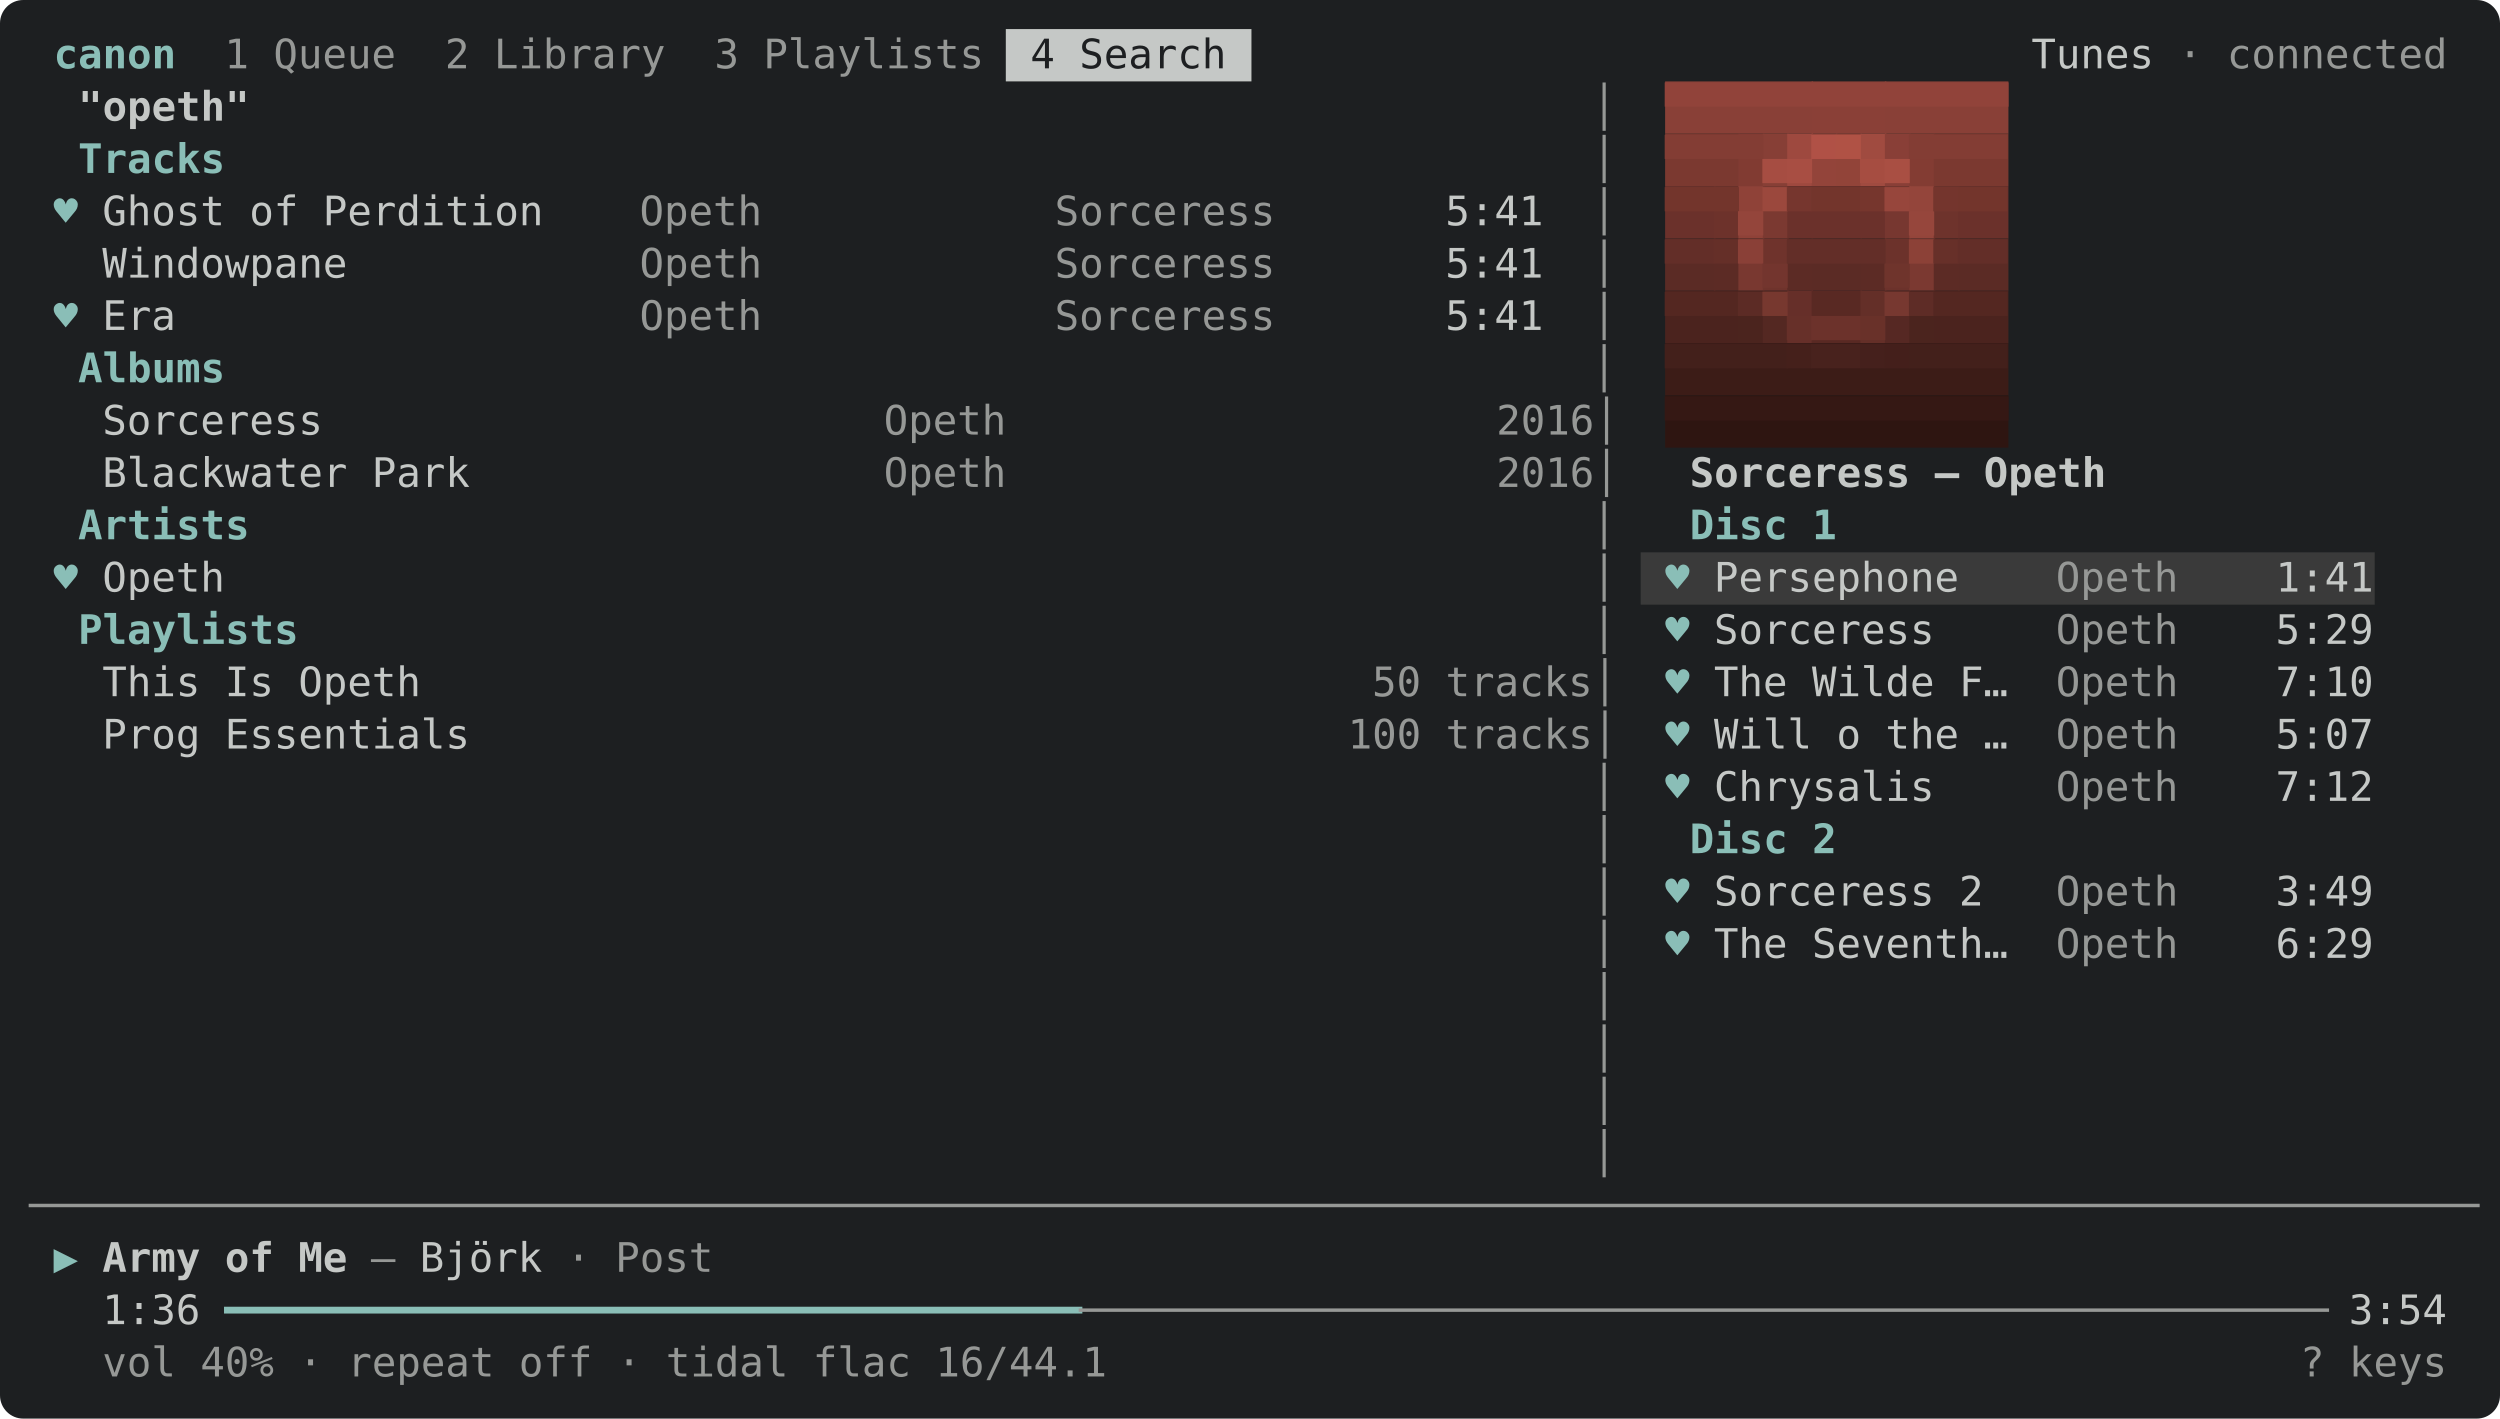
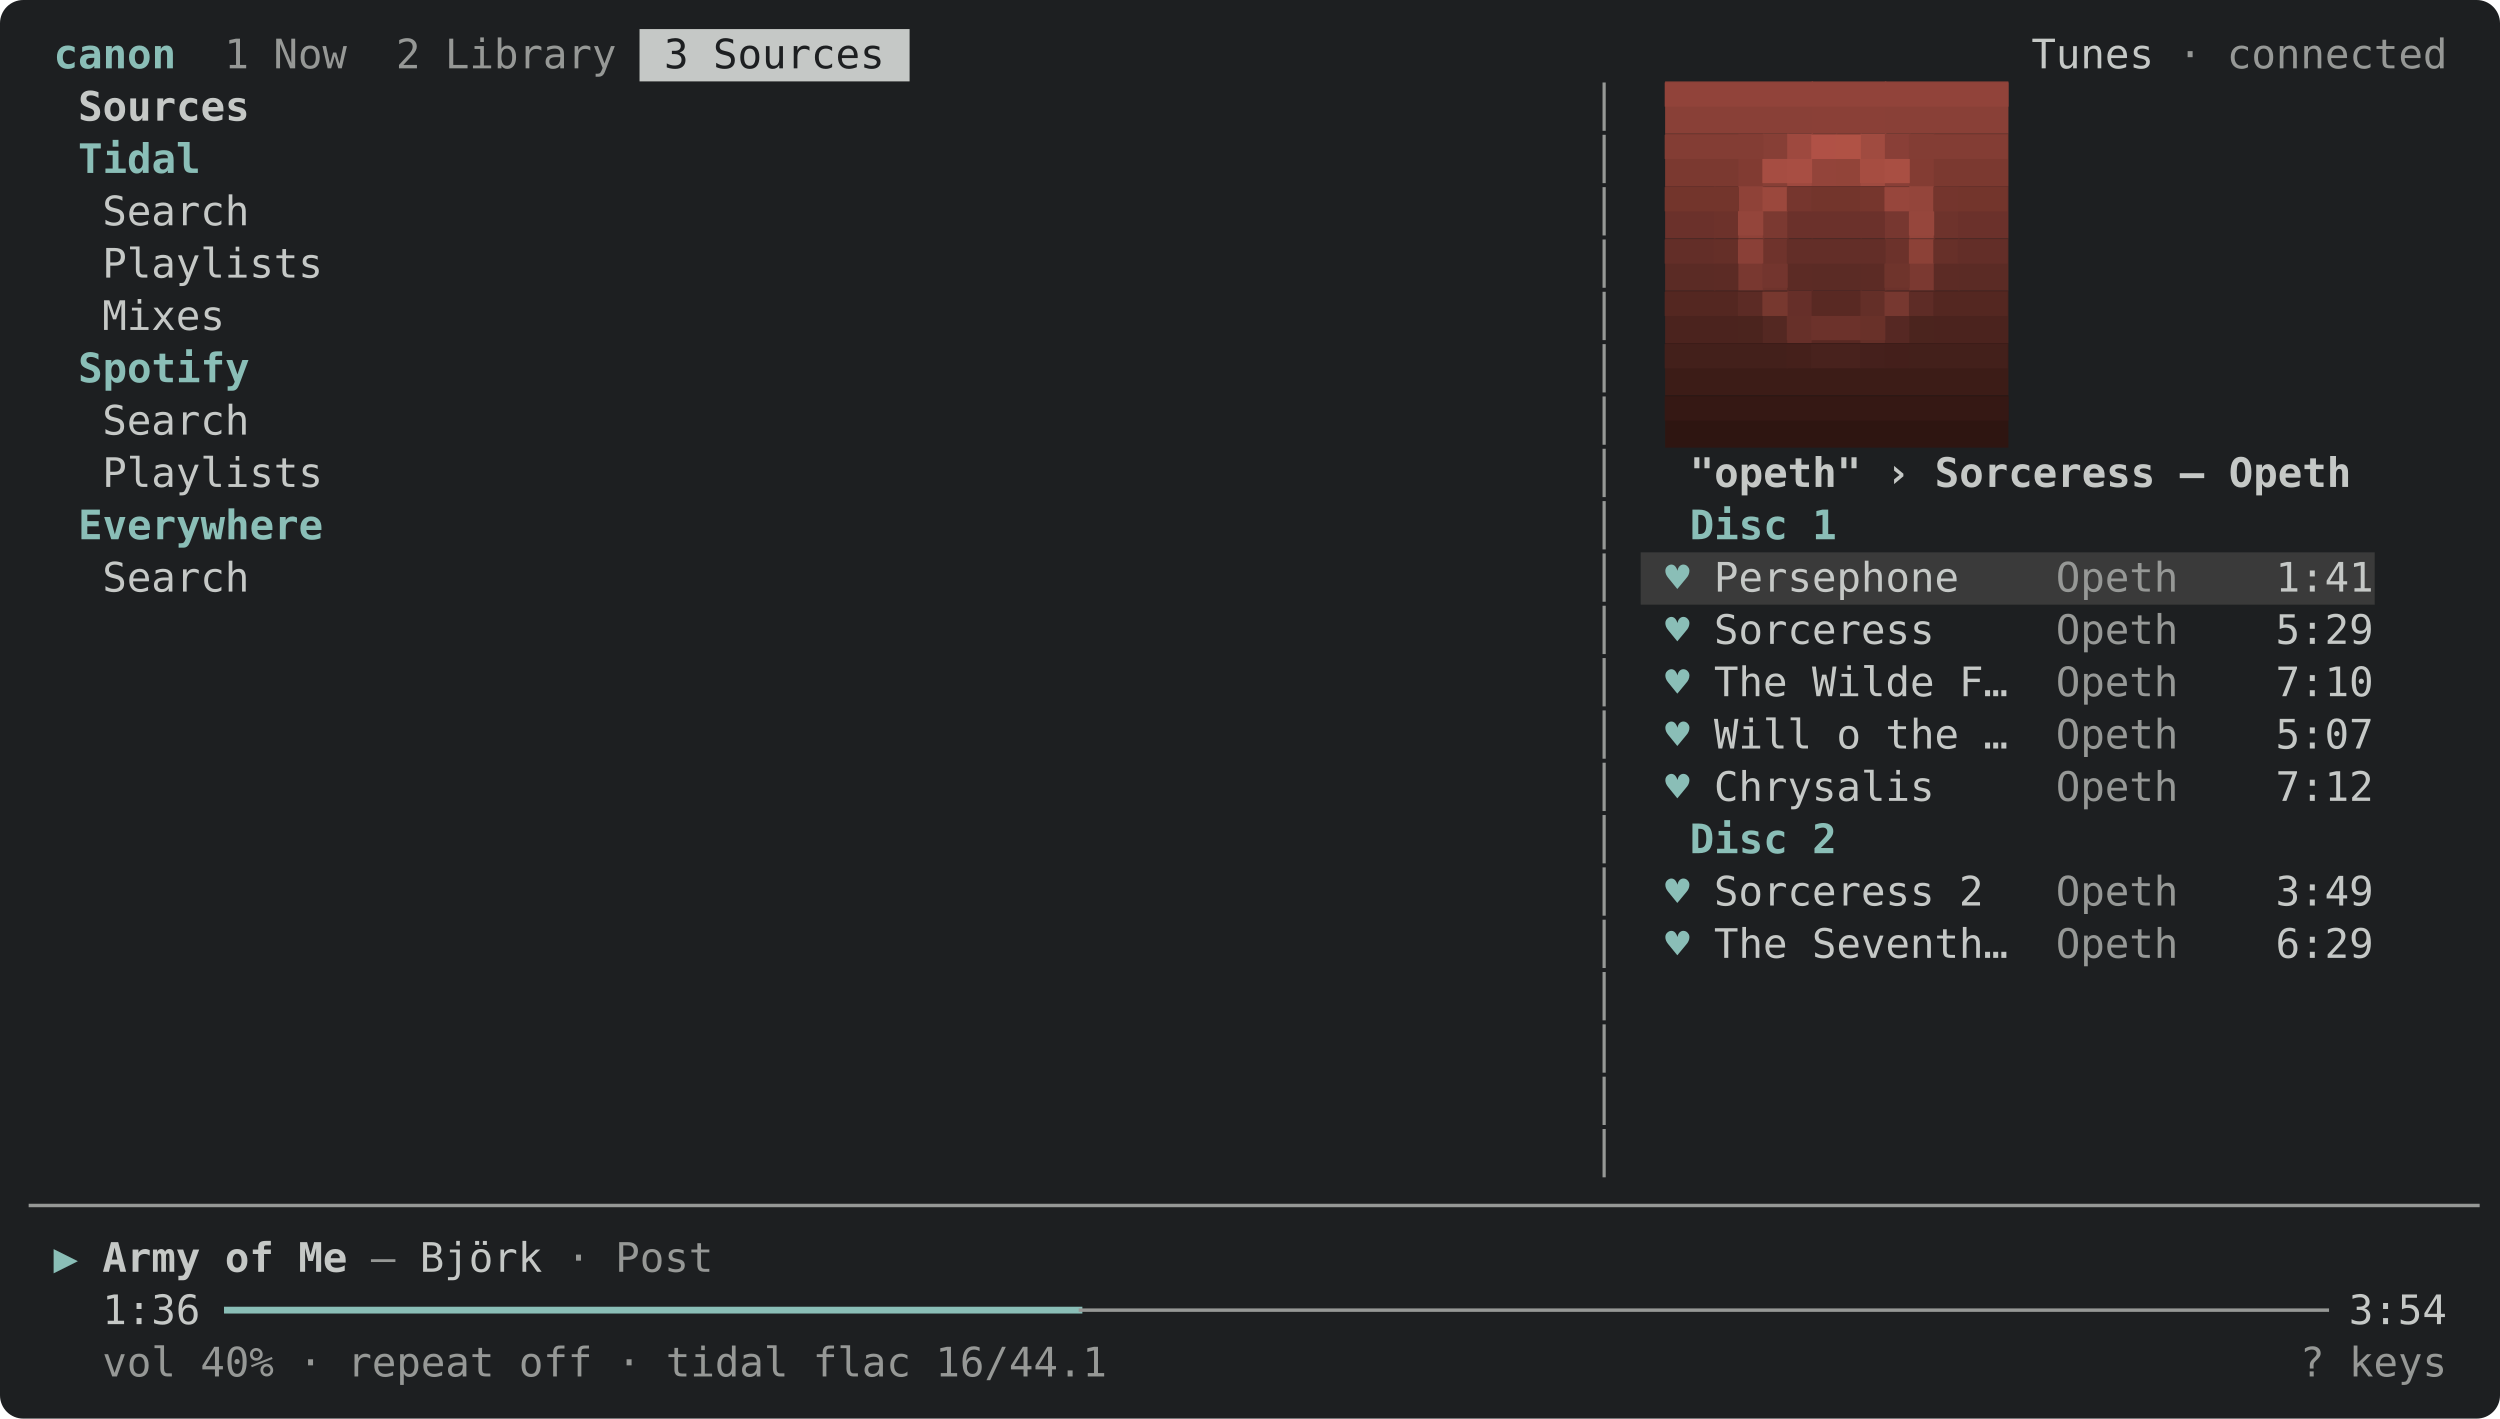
<svg xmlns="http://www.w3.org/2000/svg" width="860" height="488" viewBox="0 0 860 488" font-family="ui-monospace,'SF Mono','DejaVu Sans Mono',Menlo,Consolas,monospace" font-size="14">
  <style>
text{white-space:pre}
.b0{fill:#c5c8c6}
.b1{fill:#894037}
.b2{fill:#8a4037}
.b3{fill:#7b3930}
.b4{fill:#813b32}
.b5{fill:#873f36}
.b6{fill:#9e493f}
.b7{fill:#93443a}
.b8{fill:#924439}
.b9{fill:#a04b40}
.b10{fill:#893f37}
.b11{fill:#833c33}
.b12{fill:#6b312b}
.b13{fill:#6d322b}
.b14{fill:#8f4238}
.b15{fill:#7b3931}
.b16{fill:#773730}
.b17{fill:#94453b}
.b18{fill:#6e332c}
.b19{fill:#5b2b25}
.b20{fill:#5c2b25}
.b21{fill:#793830}
.b22{fill:#6f332c}
.b23{fill:#6c322b}
.b24{fill:#4b231e}
.b25{fill:#4b241e}
.b26{fill:#542822}
.b27{fill:#662f29}
.b28{fill:#592923}
.b29{fill:#642f28}
.b30{fill:#562823}
.b31{fill:#3c1c17}
.b32{fill:#2e1511}
.b33{fill:#3a3a3a}
.s0{fill:#8abeb7;font-weight:bold}
.s1{fill:#969896}
.s2{fill:#1d1f21}
.s3{font-weight:bold}
.s4{fill:#91433a}
.s5{fill:#833d34}
.s6{fill:#a64d42}
.s7{fill:#a84e43}
.s8{fill:#b05146}
.s9{fill:#b05245}
.s10{fill:#a64d41}
.s11{fill:#a94f43}
- .s12{fill:#8abeb7}
- .s13{fill:#73352c}
- .s14{fill:#94453b}
- .s15{fill:#9b483d}
- .s16{fill:#76362e}
- .s17{fill:#76362d}
- .s18{fill:#97463c}
- .s19{fill:#96463c}
- .s20{fill:#74352d}
- .s21{fill:#632e28}
- .s22{fill:#652f28}
- .s23{fill:#8a4037}
- .s24{fill:#73352e}
- .s25{fill:#6f342c}
- .s26{fill:#8c4137}
- .s27{fill:#673029}
- .s28{fill:#542721}
- .s29{fill:#5c2b25}
- .s30{fill:#77382f}
- .s31{fill:#6c322b}
- .s32{fill:#693129}
- .s33{fill:#773830}
- .s34{fill:#5e2c26}
- .s35{fill:#43201b}
- .s36{fill:#45201b}
- .s37{fill:#48221d}
- .s38{fill:#45201c}
- .s39{fill:#441f1b}
- .s40{fill:#351814}
+ .s12{fill:#73352c}
+ .s13{fill:#94453b}
+ .s14{fill:#9b483d}
+ .s15{fill:#76362e}
+ .s16{fill:#76362d}
+ .s17{fill:#97463c}
+ .s18{fill:#96463c}
+ .s19{fill:#74352d}
+ .s20{fill:#632e28}
+ .s21{fill:#652f28}
+ .s22{fill:#8a4037}
+ .s23{fill:#73352e}
+ .s24{fill:#6f342c}
+ .s25{fill:#8c4137}
+ .s26{fill:#673029}
+ .s27{fill:#542721}
+ .s28{fill:#5c2b25}
+ .s29{fill:#77382f}
+ .s30{fill:#6c322b}
+ .s31{fill:#693129}
+ .s32{fill:#773830}
+ .s33{fill:#5e2c26}
+ .s34{fill:#43201b}
+ .s35{fill:#45201b}
+ .s36{fill:#48221d}
+ .s37{fill:#45201c}
+ .s38{fill:#441f1b}
+ .s39{fill:#351814}
+ .s40{fill:#8abeb7}
</style>
  <rect x="0" y="0" width="860" height="488" rx="8" fill="#1d1f21" />
-   <rect class="b0" x="346.0" y="10.0" width="84.5" height="18.0" />
+   <rect class="b0" x="220.0" y="10.0" width="92.9" height="18.0" />
  <rect class="b1" x="572.8" y="28.0" width="50.9" height="18.0" />
  <rect class="b2" x="623.2" y="28.0" width="25.7" height="18.0" />
  <rect class="b1" x="648.4" y="28.0" width="42.5" height="18.0" />
  <rect class="b3" x="572.8" y="46.0" width="25.7" height="18.0" />
  <rect class="b4" x="598.0" y="46.0" width="8.9" height="18.0" />
  <rect class="b5" x="606.4" y="46.0" width="8.9" height="18.0" />
  <rect class="b6" x="614.8" y="46.0" width="8.9" height="18.0" />
  <rect class="b7" x="623.2" y="46.0" width="8.9" height="18.0" />
  <rect class="b8" x="631.6" y="46.0" width="8.9" height="18.0" />
  <rect class="b9" x="640.0" y="46.0" width="8.9" height="18.0" />
  <rect class="b10" x="648.4" y="46.0" width="8.9" height="18.0" />
  <rect class="b11" x="656.8" y="46.0" width="8.9" height="18.0" />
  <rect class="b3" x="665.2" y="46.0" width="25.7" height="18.0" />
  <rect class="b12" x="572.8" y="64.0" width="17.3" height="18.0" />
  <rect class="b13" x="589.6" y="64.0" width="8.9" height="18.0" />
  <rect class="b14" x="598.0" y="64.0" width="8.9" height="18.0" />
  <rect class="b15" x="606.4" y="64.0" width="8.9" height="18.0" />
  <rect class="b12" x="614.8" y="64.0" width="34.1" height="18.0" />
  <rect class="b16" x="648.4" y="64.0" width="8.9" height="18.0" />
  <rect class="b17" x="656.8" y="64.0" width="8.9" height="18.0" />
  <rect class="b18" x="665.2" y="64.0" width="8.9" height="18.0" />
  <rect class="b12" x="673.6" y="64.0" width="17.3" height="18.0" />
  <rect class="b19" x="572.8" y="82.0" width="17.3" height="18.0" />
  <rect class="b20" x="589.6" y="82.0" width="8.9" height="18.0" />
  <rect class="b21" x="598.0" y="82.0" width="8.9" height="18.0" />
  <rect class="b22" x="606.4" y="82.0" width="8.9" height="18.0" />
  <rect class="b20" x="614.8" y="82.0" width="8.9" height="18.0" />
  <rect class="b19" x="623.2" y="82.0" width="17.3" height="18.0" />
  <rect class="b20" x="640.0" y="82.0" width="8.9" height="18.0" />
  <rect class="b23" x="648.4" y="82.0" width="8.9" height="18.0" />
  <rect class="b15" x="656.8" y="82.0" width="8.9" height="18.0" />
  <rect class="b20" x="665.2" y="82.0" width="8.9" height="18.0" />
  <rect class="b19" x="673.6" y="82.0" width="17.3" height="18.0" />
  <rect class="b24" x="572.8" y="100.0" width="25.7" height="18.0" />
  <rect class="b25" x="598.0" y="100.0" width="8.9" height="18.0" />
  <rect class="b26" x="606.4" y="100.0" width="8.9" height="18.0" />
  <rect class="b27" x="614.8" y="100.0" width="8.9" height="18.0" />
  <rect class="b28" x="623.2" y="100.0" width="17.3" height="18.0" />
  <rect class="b29" x="640.0" y="100.0" width="8.9" height="18.0" />
  <rect class="b30" x="648.4" y="100.0" width="8.9" height="18.0" />
  <rect class="b25" x="656.8" y="100.0" width="8.9" height="18.0" />
  <rect class="b24" x="665.2" y="100.0" width="25.7" height="18.0" />
  <rect class="b31" x="572.8" y="118.0" width="118.1" height="18.0" />
  <rect class="b32" x="572.8" y="136.0" width="118.1" height="18.0" />
  <rect class="b33" x="564.4" y="190.0" width="252.5" height="18.0" />
  <g fill="#c5c8c6">
    <text xml:space="preserve" y="23.5">
      <tspan x="10.0" class="s0"> canon</tspan>
-       <tspan x="77.2" class="s1">1 Queue  2 Library  3 Playlists</tspan>
-       <tspan x="346.0" class="s2"> 4 Search</tspan>
+       <tspan x="77.2" class="s1">1 Now  2 Library</tspan>
+       <tspan x="220.0" class="s2"> 3 Sources</tspan>
      <tspan x="698.8">Tunes</tspan>
      <tspan x="749.2" class="s1">· connected</tspan>
    </text>
    <text xml:space="preserve" y="41.5">
-       <tspan x="10.0" class="s3">  "opeth"</tspan>
+       <tspan x="10.0" class="s3">  Sources</tspan>
      <tspan x="547.6" class="s1">│</tspan>
      <tspan x="572.8" class="s4">▀▀▀▀▀▀▀▀▀▀▀▀▀▀</tspan>
    </text>
    <text xml:space="preserve" y="59.5">
-       <tspan x="10.0" class="s0">  Tracks</tspan>
+       <tspan x="10.0" class="s0">  Tidal</tspan>
      <tspan x="547.6" class="s1">│</tspan>
      <tspan x="572.8" class="s5">▀▀▀▀</tspan>
      <tspan x="606.4" class="s6">▄</tspan>
      <tspan x="614.8" class="s7">▄</tspan>
      <tspan x="623.2" class="s8">▀</tspan>
      <tspan x="631.6" class="s9">▀</tspan>
      <tspan x="640.0" class="s10">▄</tspan>
      <tspan x="648.4" class="s11">▄</tspan>
      <tspan x="656.8" class="s5">▀▀▀▀</tspan>
    </text>
    <text xml:space="preserve" y="77.5">
-       <tspan x="18.4" class="s12">♥</tspan>
-       <tspan x="35.2">Ghost of Perdition</tspan>
-       <tspan x="220.0" class="s1">Opeth</tspan>
-       <tspan x="362.8" class="s1">Sorceress</tspan>
-       <tspan x="497.2">5:41</tspan>
-       <tspan x="547.6" class="s1">│</tspan>
-       <tspan x="572.8" class="s13">▀▀▀</tspan>
-       <tspan x="598.0" class="s14">▄</tspan>
-       <tspan x="606.4" class="s15">▀</tspan>
-       <tspan x="614.8" class="s16">▀</tspan>
-       <tspan x="623.2" class="s13">▀▀</tspan>
-       <tspan x="640.0" class="s17">▀</tspan>
-       <tspan x="648.4" class="s18">▀</tspan>
-       <tspan x="656.8" class="s19">▄</tspan>
-       <tspan x="665.2" class="s20">▀</tspan>
-       <tspan x="673.6" class="s13">▀▀</tspan>
+       <tspan x="35.2">Search</tspan>
+       <tspan x="547.6" class="s1">│</tspan>
+       <tspan x="572.8" class="s12">▀▀▀</tspan>
+       <tspan x="598.0" class="s13">▄</tspan>
+       <tspan x="606.4" class="s14">▀</tspan>
+       <tspan x="614.8" class="s15">▀</tspan>
+       <tspan x="623.2" class="s12">▀▀</tspan>
+       <tspan x="640.0" class="s16">▀</tspan>
+       <tspan x="648.4" class="s17">▀</tspan>
+       <tspan x="656.8" class="s18">▄</tspan>
+       <tspan x="665.2" class="s19">▀</tspan>
+       <tspan x="673.6" class="s12">▀▀</tspan>
    </text>
    <text xml:space="preserve" y="95.5">
-       <tspan x="35.2">Windowpane</tspan>
-       <tspan x="220.0" class="s1">Opeth</tspan>
-       <tspan x="362.8" class="s1">Sorceress</tspan>
-       <tspan x="497.2">5:41</tspan>
-       <tspan x="547.6" class="s1">│</tspan>
-       <tspan x="572.8" class="s21">▀▀</tspan>
-       <tspan x="589.6" class="s22">▀</tspan>
-       <tspan x="598.0" class="s23">▀</tspan>
-       <tspan x="606.4" class="s24">▄</tspan>
-       <tspan x="614.8" class="s21">▀▀▀▀</tspan>
-       <tspan x="648.4" class="s25">▄</tspan>
-       <tspan x="656.8" class="s26">▀</tspan>
-       <tspan x="665.2" class="s27">▀</tspan>
-       <tspan x="673.6" class="s21">▀▀</tspan>
+       <tspan x="35.2">Playlists</tspan>
+       <tspan x="547.6" class="s1">│</tspan>
+       <tspan x="572.8" class="s20">▀▀</tspan>
+       <tspan x="589.6" class="s21">▀</tspan>
+       <tspan x="598.0" class="s22">▀</tspan>
+       <tspan x="606.4" class="s23">▄</tspan>
+       <tspan x="614.8" class="s20">▀▀▀▀</tspan>
+       <tspan x="648.4" class="s24">▄</tspan>
+       <tspan x="656.8" class="s25">▀</tspan>
+       <tspan x="665.2" class="s26">▀</tspan>
+       <tspan x="673.6" class="s20">▀▀</tspan>
    </text>
    <text xml:space="preserve" y="113.5">
-       <tspan x="18.4" class="s12">♥</tspan>
-       <tspan x="35.2">Era</tspan>
-       <tspan x="220.0" class="s1">Opeth</tspan>
-       <tspan x="362.8" class="s1">Sorceress</tspan>
-       <tspan x="497.2">5:41</tspan>
-       <tspan x="547.6" class="s1">│</tspan>
-       <tspan x="572.8" class="s28">▀▀▀</tspan>
-       <tspan x="598.0" class="s29">▀</tspan>
-       <tspan x="606.4" class="s30">▀</tspan>
-       <tspan x="614.8" class="s27">▄</tspan>
-       <tspan x="623.2" class="s31">▄▄</tspan>
-       <tspan x="640.0" class="s32">▄</tspan>
-       <tspan x="648.4" class="s33">▀</tspan>
-       <tspan x="656.8" class="s34">▀</tspan>
-       <tspan x="665.2" class="s28">▀▀▀</tspan>
+       <tspan x="35.2">Mixes</tspan>
+       <tspan x="547.6" class="s1">│</tspan>
+       <tspan x="572.8" class="s27">▀▀▀</tspan>
+       <tspan x="598.0" class="s28">▀</tspan>
+       <tspan x="606.4" class="s29">▀</tspan>
+       <tspan x="614.8" class="s26">▄</tspan>
+       <tspan x="623.2" class="s30">▄▄</tspan>
+       <tspan x="640.0" class="s31">▄</tspan>
+       <tspan x="648.4" class="s32">▀</tspan>
+       <tspan x="656.8" class="s33">▀</tspan>
+       <tspan x="665.2" class="s27">▀▀▀</tspan>
    </text>
    <text xml:space="preserve" y="131.5">
-       <tspan x="10.0" class="s0">  Albums</tspan>
-       <tspan x="547.6" class="s1">│</tspan>
-       <tspan x="572.8" class="s35">▀▀▀▀▀</tspan>
-       <tspan x="614.8" class="s36">▀</tspan>
-       <tspan x="623.2" class="s37">▀▀</tspan>
-       <tspan x="640.0" class="s38">▀</tspan>
-       <tspan x="648.4" class="s39">▀</tspan>
-       <tspan x="656.8" class="s35">▀▀▀▀</tspan>
+       <tspan x="10.0" class="s0">  Spotify</tspan>
+       <tspan x="547.6" class="s1">│</tspan>
+       <tspan x="572.8" class="s34">▀▀▀▀▀</tspan>
+       <tspan x="614.8" class="s35">▀</tspan>
+       <tspan x="623.2" class="s36">▀▀</tspan>
+       <tspan x="640.0" class="s37">▀</tspan>
+       <tspan x="648.4" class="s38">▀</tspan>
+       <tspan x="656.8" class="s34">▀▀▀▀</tspan>
    </text>
    <text xml:space="preserve" y="149.5">
-       <tspan x="35.2">Sorceress</tspan>
-       <tspan x="304.0" class="s1">Opeth                    2016│</tspan>
-       <tspan x="572.8" class="s40">▀▀▀▀▀▀▀▀▀▀▀▀▀▀</tspan>
+       <tspan x="35.2">Search</tspan>
+       <tspan x="547.6" class="s1">│</tspan>
+       <tspan x="572.8" class="s39">▀▀▀▀▀▀▀▀▀▀▀▀▀▀</tspan>
    </text>
    <text xml:space="preserve" y="167.5">
-       <tspan x="35.2">Blackwater Park</tspan>
-       <tspan x="304.0" class="s1">Opeth                    2016│</tspan>
-       <tspan x="564.4" class="s3">  Sorceress — Opeth</tspan>
+       <tspan x="35.2">Playlists</tspan>
+       <tspan x="547.6" class="s1">│</tspan>
+       <tspan x="564.4" class="s3">  "opeth" › Sorceress — Opeth</tspan>
    </text>
    <text xml:space="preserve" y="185.5">
-       <tspan x="10.0" class="s0">  Artists</tspan>
+       <tspan x="10.0" class="s0">  Everywhere</tspan>
      <tspan x="547.6" class="s1">│</tspan>
      <tspan x="564.4" class="s0">  Disc 1</tspan>
    </text>
    <text xml:space="preserve" y="203.5">
-       <tspan x="18.4" class="s12">♥</tspan>
-       <tspan x="35.2">Opeth</tspan>
-       <tspan x="547.6" class="s1">│</tspan>
-       <tspan x="572.8" class="s12">♥</tspan>
+       <tspan x="35.2">Search</tspan>
+       <tspan x="547.6" class="s1">│</tspan>
+       <tspan x="572.8" class="s40">♥</tspan>
      <tspan x="589.6">Persephone</tspan>
      <tspan x="707.2" class="s1">Opeth</tspan>
      <tspan x="782.8">1:41</tspan>
    </text>
    <text xml:space="preserve" y="221.5">
-       <tspan x="10.0" class="s0">  Playlists</tspan>
-       <tspan x="547.6" class="s1">│</tspan>
-       <tspan x="572.8" class="s12">♥</tspan>
+       <tspan x="547.6" class="s1">│</tspan>
+       <tspan x="572.8" class="s40">♥</tspan>
      <tspan x="589.6">Sorceress</tspan>
      <tspan x="707.2" class="s1">Opeth</tspan>
      <tspan x="782.8">5:29</tspan>
    </text>
    <text xml:space="preserve" y="239.5">
-       <tspan x="35.2">This Is Opeth</tspan>
-       <tspan x="472.0" class="s1">50 tracks│</tspan>
-       <tspan x="572.8" class="s12">♥</tspan>
+       <tspan x="547.6" class="s1">│</tspan>
+       <tspan x="572.8" class="s40">♥</tspan>
      <tspan x="589.6">The Wilde F…</tspan>
      <tspan x="707.2" class="s1">Opeth</tspan>
      <tspan x="782.8">7:10</tspan>
    </text>
    <text xml:space="preserve" y="257.5">
-       <tspan x="35.2">Prog Essentials</tspan>
-       <tspan x="463.6" class="s1">100 tracks│</tspan>
-       <tspan x="572.8" class="s12">♥</tspan>
+       <tspan x="547.6" class="s1">│</tspan>
+       <tspan x="572.8" class="s40">♥</tspan>
      <tspan x="589.6">Will o the …</tspan>
      <tspan x="707.2" class="s1">Opeth</tspan>
      <tspan x="782.8">5:07</tspan>
    </text>
    <text xml:space="preserve" y="275.5">
      <tspan x="547.6" class="s1">│</tspan>
-       <tspan x="572.8" class="s12">♥</tspan>
+       <tspan x="572.8" class="s40">♥</tspan>
      <tspan x="589.6">Chrysalis</tspan>
      <tspan x="707.2" class="s1">Opeth</tspan>
      <tspan x="782.8">7:12</tspan>
    </text>
    <text xml:space="preserve" y="293.5">
      <tspan x="547.6" class="s1">│</tspan>
      <tspan x="564.4" class="s0">  Disc 2</tspan>
    </text>
    <text xml:space="preserve" y="311.5">
      <tspan x="547.6" class="s1">│</tspan>
-       <tspan x="572.8" class="s12">♥</tspan>
+       <tspan x="572.8" class="s40">♥</tspan>
      <tspan x="589.6">Sorceress 2</tspan>
      <tspan x="707.2" class="s1">Opeth</tspan>
      <tspan x="782.8">3:49</tspan>
    </text>
    <text xml:space="preserve" y="329.5">
      <tspan x="547.6" class="s1">│</tspan>
-       <tspan x="572.8" class="s12">♥</tspan>
+       <tspan x="572.8" class="s40">♥</tspan>
      <tspan x="589.6">The Seventh…</tspan>
      <tspan x="707.2" class="s1">Opeth</tspan>
      <tspan x="782.8">6:29</tspan>
    </text>
    <text xml:space="preserve" y="347.5">
      <tspan x="547.6" class="s1">│</tspan>
    </text>
    <text xml:space="preserve" y="365.5">
      <tspan x="547.6" class="s1">│</tspan>
    </text>
    <text xml:space="preserve" y="383.5">
      <tspan x="547.6" class="s1">│</tspan>
    </text>
    <text xml:space="preserve" y="401.5">
      <tspan x="547.6" class="s1">│</tspan>
    </text>
    <text xml:space="preserve" y="419.5">
      <tspan x="10.0" class="s1">────────────────────────────────────────────────────────────────────────────────────────────────────</tspan>
    </text>
    <text xml:space="preserve" y="437.5">
-       <tspan x="18.4" class="s12">▶</tspan>
+       <tspan x="18.4" class="s40">▶</tspan>
      <tspan x="35.2" class="s3">Army of Me</tspan>
      <tspan x="127.6" class="s1">—</tspan>
      <tspan x="144.4">Björk</tspan>
      <tspan x="194.8" class="s1">· Post</tspan>
    </text>
    <text xml:space="preserve" y="455.5">
      <tspan x="35.2">1:36</tspan>
-       <tspan x="77.2" class="s12">━━━━━━━━━━━━━━━━━━━━━━━━━━━━━━━━━━━</tspan>
+       <tspan x="77.2" class="s40">━━━━━━━━━━━━━━━━━━━━━━━━━━━━━━━━━━━</tspan>
      <tspan x="371.2" class="s1">───────────────────────────────────────────────────</tspan>
      <tspan x="808.0">3:54</tspan>
    </text>
    <text xml:space="preserve" y="473.5">
      <tspan x="35.2" class="s1">vol 40% · repeat off · tidal flac 16/44.1</tspan>
      <tspan x="791.2" class="s1">? keys</tspan>
    </text>
  </g>
</svg>
